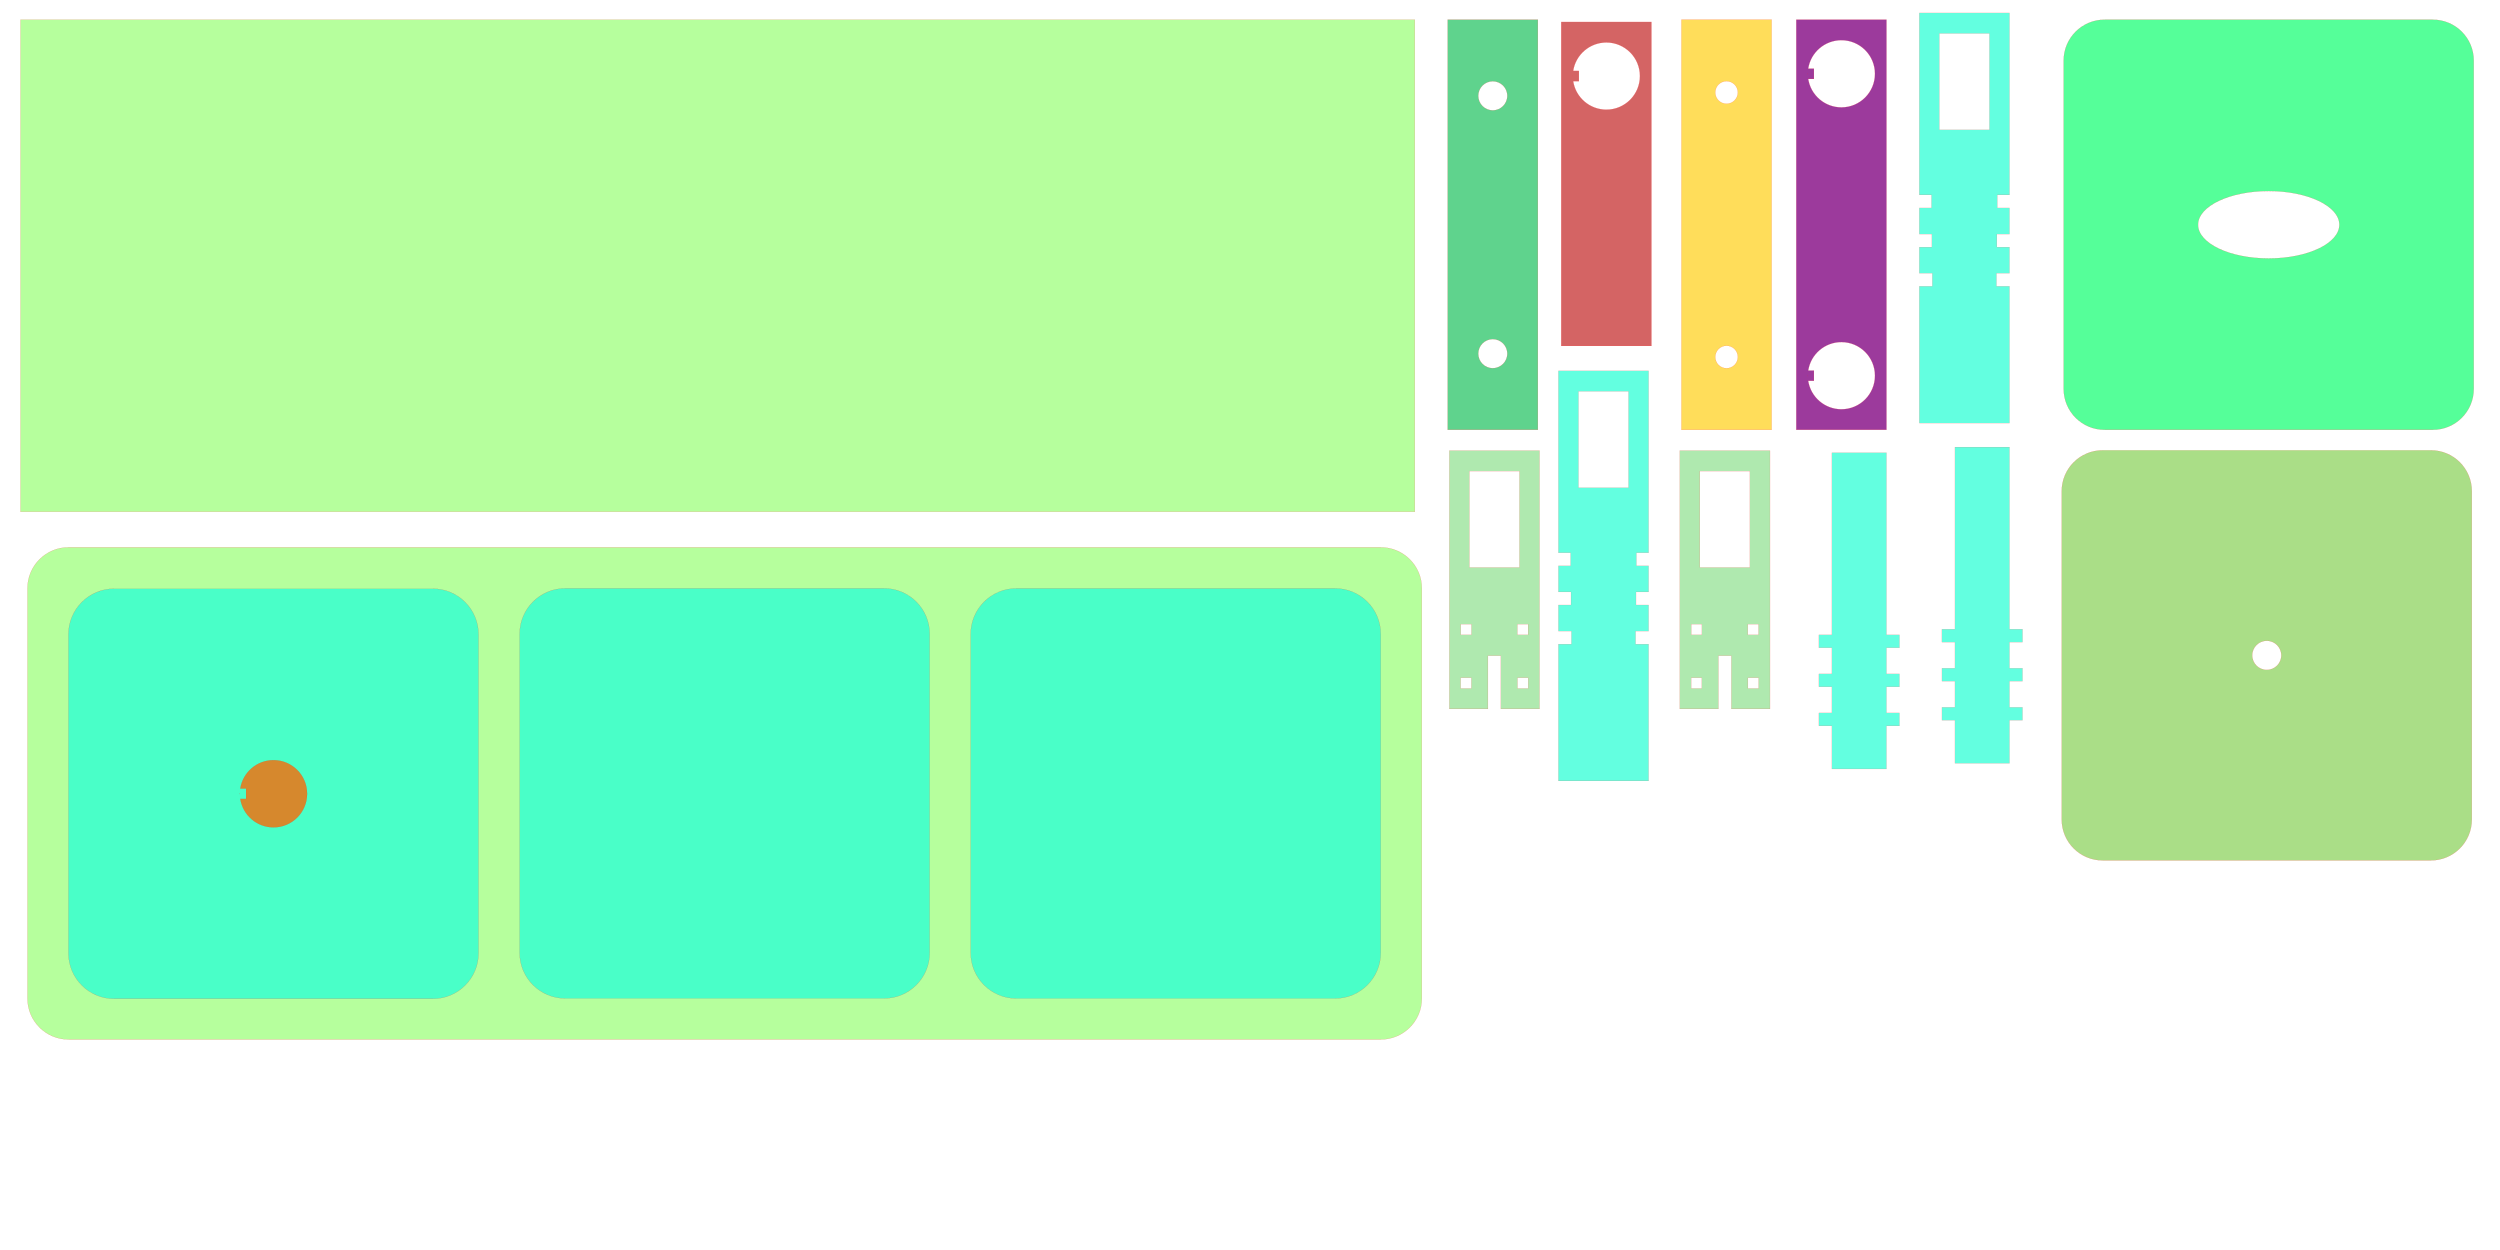
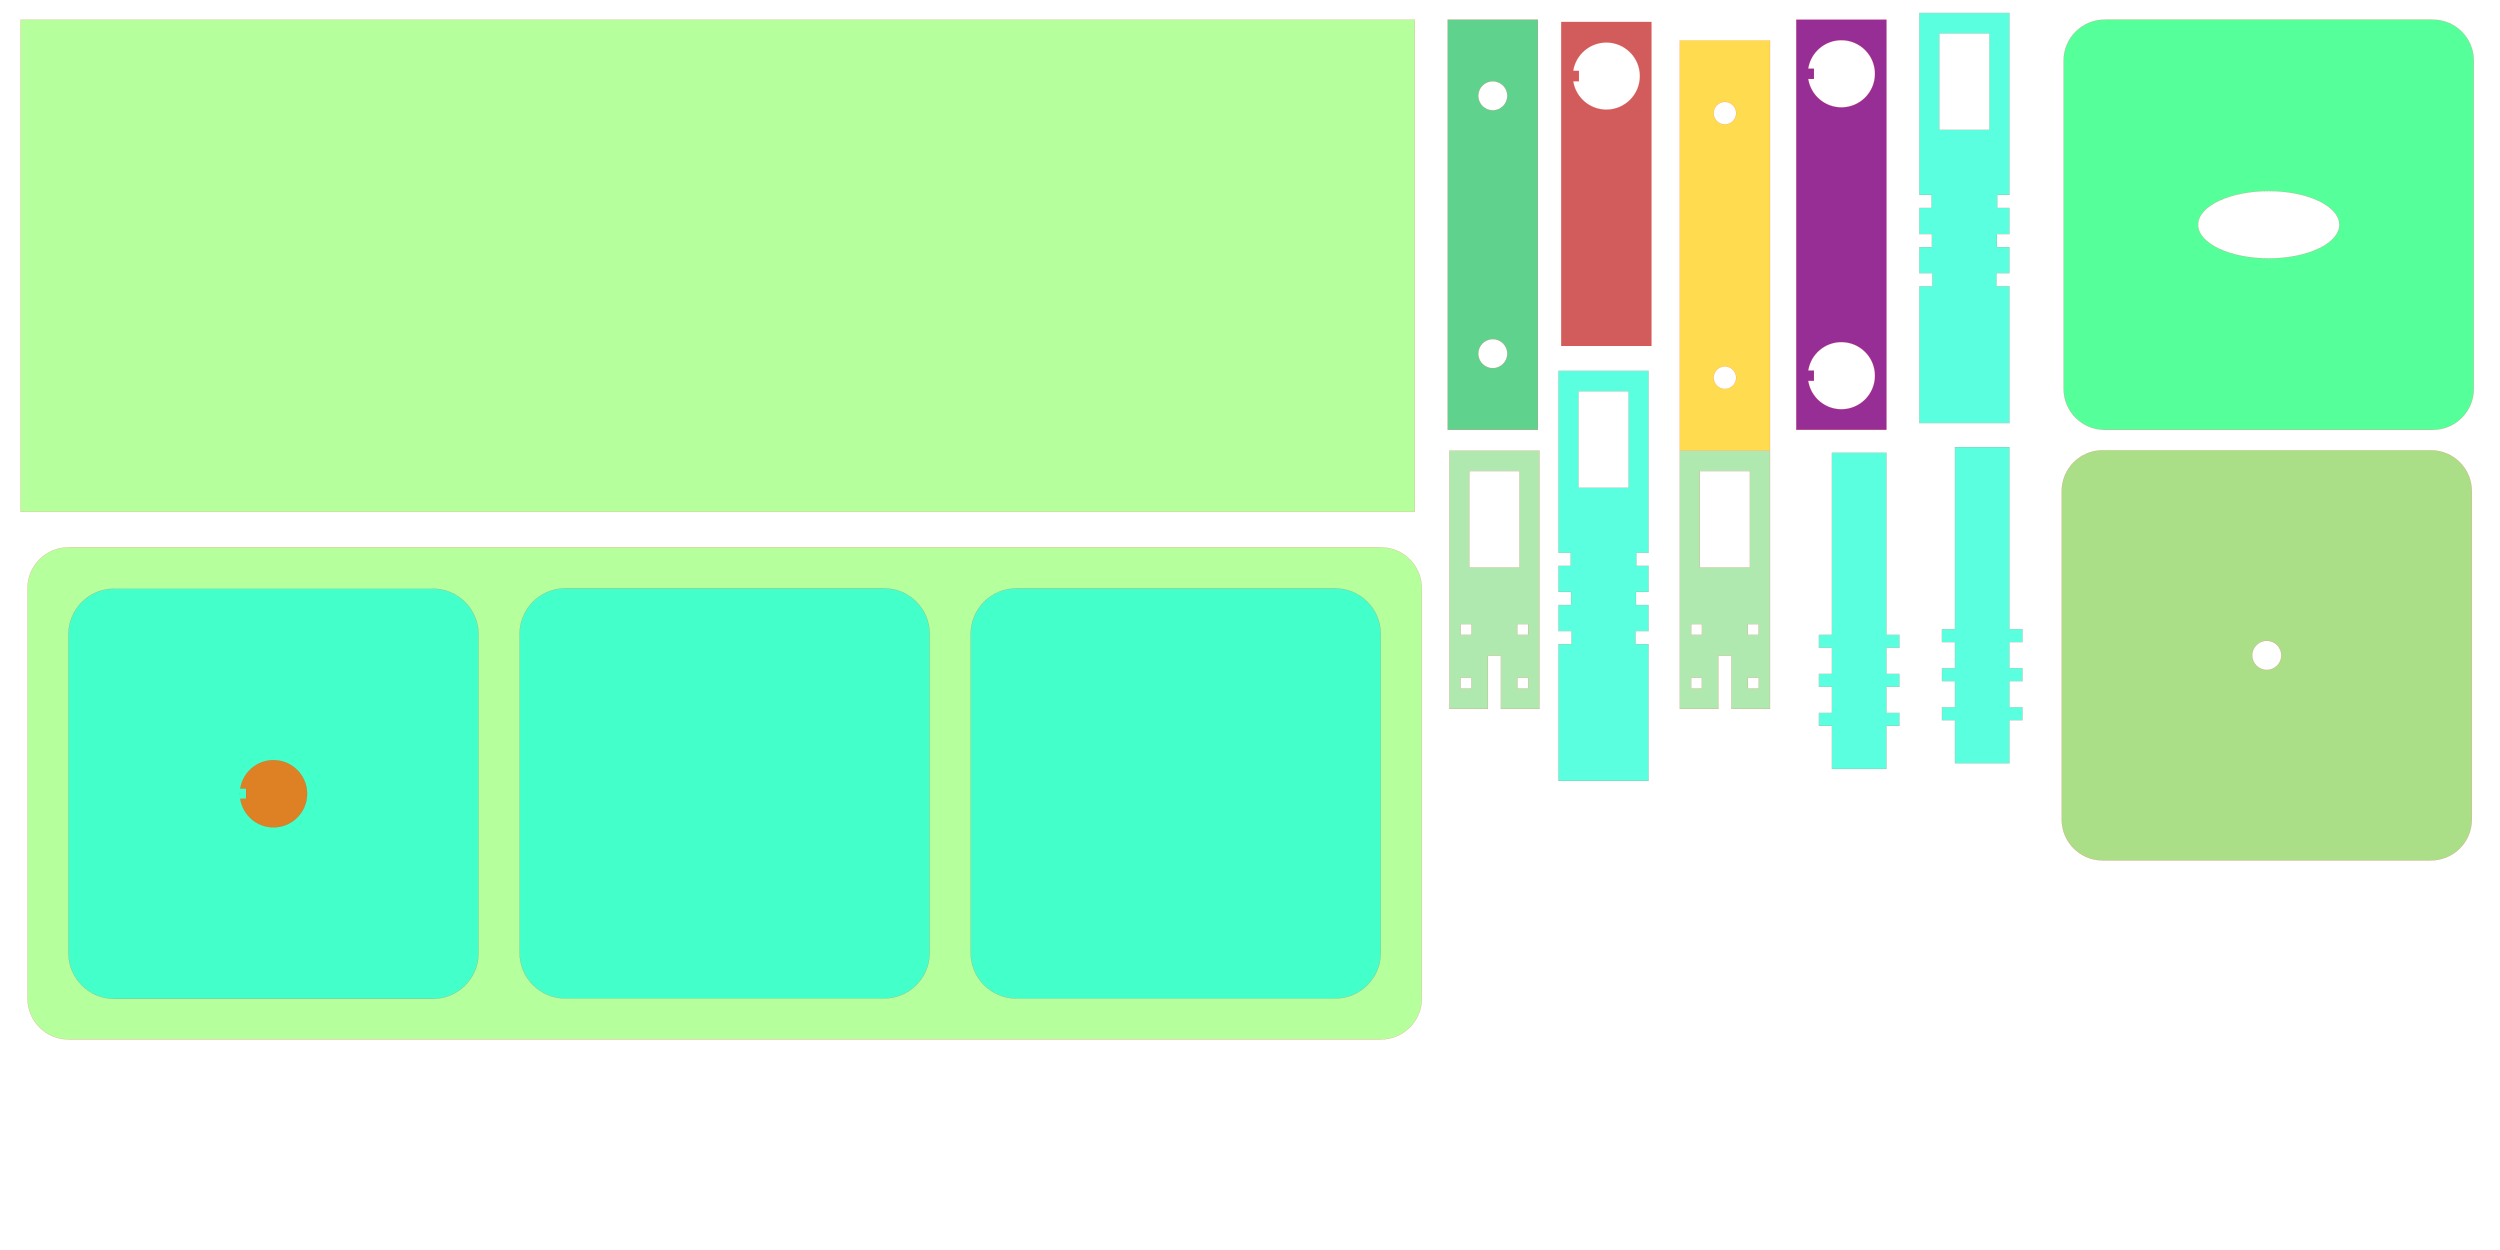
<svg xmlns="http://www.w3.org/2000/svg" width="609.6mm" height="304.8mm" viewBox="0 0 609.6 304.8" version="1.1" id="svg8">
  <defs id="defs2" />
  <g id="layer1" transform="translate(0,7.800017)">
-     <path style="fill:#aade87;stroke:#ff0000;stroke-width:0.025;stroke-miterlimit:4;stroke-dasharray:none" d="m 512.729,102 c -5.54,0 -10,4.46 -10,10 v 80 c 0,5.54 4.46,10 10,10 h 80 c 5.54,0 10,-4.46 10,-10 V 112 c 0,-5.54 -4.46,-10 -10,-10 z m 40,46.451 a 3.548,3.548 0 0 1 3.548,3.548 3.548,3.548 0 0 1 -3.548,3.549 3.548,3.548 0 0 1 -3.548,-3.549 3.548,3.548 0 0 1 3.548,-3.548 z" id="rect5057" />
-     <path style="fill:#55ff99;stroke:#ff0000;stroke-width:0.025;stroke-miterlimit:4;stroke-dasharray:none" d="m 513.201,-3 c -5.54,0 -10,4.46 -10,10 v 80 c 0,5.54 4.46,10 10,10 h 80 c 5.54,0 10,-4.46 10,-10 V 7 c 0,-5.54 -4.46,-10 -10,-10 z m 40,41.781 a 17.228,8.218 0 0 1 17.228,8.218 17.228,8.218 0 0 1 -17.228,8.219 17.228,8.218 0 0 1 -17.228,-8.219 17.228,8.218 0 0 1 17.228,-8.218 z" id="rect5079" />
-     <path style="fill:#5fd38d;stroke:#ff0000;stroke-width:0.025;stroke-miterlimit:4;stroke-dasharray:none" d="M 353,-3 V 97 h 22 V -3 Z m 11,15.022 a 3.54,3.54 0 0 1 3.54,3.54 3.54,3.54 0 0 1 -3.54,3.54 3.54,3.54 0 0 1 -3.54,-3.54 3.54,3.54 0 0 1 3.54,-3.54 z m 0,62.875 a 3.54,3.54 0 0 1 3.54,3.54 3.54,3.54 0 0 1 -3.54,3.54 3.54,3.54 0 0 1 -3.54,-3.54 3.54,3.54 0 0 1 3.54,-3.54 z" id="rect5248" />
+     <path style="fill:#aade87;stroke:#ff0000;stroke-width:0.025;stroke-miterlimit:4;stroke-dasharray:none;opacity:1" d="m 512.729,102 c -5.54,0 -10,4.46 -10,10 v 80 c 0,5.54 4.46,10 10,10 h 80 c 5.54,0 10,-4.46 10,-10 V 112 c 0,-5.54 -4.46,-10 -10,-10 z m 40,46.451 a 3.548,3.548 0 0 1 3.548,3.548 3.548,3.548 0 0 1 -3.548,3.549 3.548,3.548 0 0 1 -3.548,-3.549 3.548,3.548 0 0 1 3.548,-3.548 z" id="rect5057" />
+     <path style="fill:#55ff99;stroke:#ff0000;stroke-width:0.025;stroke-miterlimit:4;stroke-dasharray:none;opacity:1" d="m 513.201,-3 c -5.54,0 -10,4.46 -10,10 v 80 c 0,5.54 4.46,10 10,10 h 80 c 5.54,0 10,-4.46 10,-10 V 7 c 0,-5.54 -4.46,-10 -10,-10 z m 40,41.781 a 17.228,8.218 0 0 1 17.228,8.218 17.228,8.218 0 0 1 -17.228,8.219 17.228,8.218 0 0 1 -17.228,-8.219 17.228,8.218 0 0 1 17.228,-8.218 z" id="rect5079" />
+     <path style="fill:#5fd38d;stroke:#ff0000;stroke-width:0.025;stroke-miterlimit:4;stroke-dasharray:none;opacity:1" d="M 353,-3 V 97 h 22 V -3 Z m 11,15.022 a 3.54,3.54 0 0 1 3.54,3.54 3.54,3.54 0 0 1 -3.54,3.54 3.54,3.54 0 0 1 -3.54,-3.54 3.54,3.54 0 0 1 3.54,-3.54 z m 0,62.875 a 3.54,3.54 0 0 1 3.54,3.54 3.54,3.54 0 0 1 -3.54,3.54 3.54,3.54 0 0 1 -3.54,-3.54 3.54,3.54 0 0 1 3.54,-3.54 z" id="rect5248" />
    <rect style="fill:#66ff00;stroke:#ff0000;stroke-width:0.025;stroke-miterlimit:4;stroke-dasharray:none" id="rect5260" width="0" height="60.733" x="95.99" y="77.953" />
-     <path style="fill:#afe9af;stroke:#ff0000;stroke-width:0.025;stroke-miterlimit:4;stroke-dasharray:none" d="m 353.401,102.071 v 63 h 9.425 v -12.97 h 3.15 v 12.97 h 9.425 v -63 z m 4.9,5 h 12.2 v 23.5 h -12.2 z m -2.1,37.329 h 2.6 v 2.6 h -2.6 z m 13.799,0 h 2.6 v 2.6 h -2.6 z m -13.824,13.075 h 2.6 v 2.6 h -2.6 z m 13.849,0 h 2.6 v 2.6 h -2.6 z" id="rect5284" />
-     <path id="path5325" d="m 409.599,102.071 v 63 h 9.425 v -12.97 h 3.15 v 12.97 h 9.425 v -63 z m 4.9,5 h 12.2 v 23.5 h -12.2 z m -2.1,37.329 h 2.6 v 2.6 h -2.6 z m 13.799,0 h 2.6 v 2.6 h -2.6 z m -13.824,13.075 h 2.6 v 2.6 h -2.6 z m 13.849,0 h 2.6 v 2.6 h -2.6 z" style="fill:#afe9af;stroke:#ff0000;stroke-width:0.025;stroke-miterlimit:4;stroke-dasharray:none" />
-     <rect style="fill:#a7ff88;fill-opacity:0.817;stroke:#ff0000;stroke-width:0.025;stroke-miterlimit:4;stroke-dasharray:none" id="rect5327" width="340" height="120" x="5" y="-3" />
-     <g id="g1484" transform="translate(-368.2998,13.66106)" style="stroke-width:0.025;stroke-miterlimit:4;stroke-dasharray:none;stroke:#ff0000;stroke-opacity:1">
-       <rect ry="10.008" style="fill:#a7ff88;fill-opacity:0.817;stroke:#ff0000;stroke-width:0.025;stroke-miterlimit:4;stroke-dasharray:none;stroke-opacity:1" id="rect1404" width="340" height="120" x="375" y="112" />
-       <rect ry="11.146" y="122.089" x="384.987" height="100" width="100" id="rect1406" style="opacity:0.94;fill:#2affd5;fill-opacity:0.817;stroke:#ff0000;stroke-width:0.025;stroke-miterlimit:4;stroke-dasharray:none;stroke-opacity:1" />
-       <rect style="opacity:0.94;fill:#2affd5;fill-opacity:0.817;stroke:#ff0000;stroke-width:0.025;stroke-miterlimit:4;stroke-dasharray:none;stroke-opacity:1" id="rect1418" width="100" height="100" x="604.987" y="122.013" ry="11.146" />
-       <rect ry="11.146" y="122" x="495" height="100" width="100" id="rect1426" style="opacity:0.94;fill:#2affd5;fill-opacity:0.817;stroke:#ff0000;stroke-width:0.025;stroke-miterlimit:4;stroke-dasharray:none;stroke-opacity:1" />
-       <path id="path1435" d="m 434.987,163.896 a 8.193,8.193 0 0 0 -8.091,6.943 h 1.404 v 2.5 h -1.4 a 8.193,8.193 0 0 0 8.087,6.943 8.193,8.193 0 0 0 8.193,-8.193 8.193,8.193 0 0 0 -8.193,-8.193 z m -8.187,8.02 a 8.193,8.193 0 0 0 -0.006,0.174 8.193,8.193 0 0 0 0.006,0.124 z" style="opacity:0.94;fill:#ff6600;fill-opacity:0.817;stroke:#ff0000;stroke-width:0.025;stroke-miterlimit:4;stroke-dasharray:none;stroke-opacity:1" />
-     </g>
-     <path style="opacity:0.94;fill:#c83737;fill-opacity:0.817;stroke:#ff0000;stroke-width:0.025;stroke-miterlimit:4;stroke-dasharray:none" d="M 380.688,-2.444 V 76.556 h 22 V -2.444 Z m 11,5 a 8.193,8.193 0 0 1 8.193,8.193 8.193,8.193 0 0 1 -8.193,8.193 8.193,8.193 0 0 1 -8.087,-6.943 h 1.4 V 9.5 h -1.404 a 8.193,8.193 0 0 1 8.091,-6.943 z m -8.187,8.02 v 0.298 a 8.193,8.193 0 0 1 -0.006,-0.124 8.193,8.193 0 0 1 0.006,-0.174 z" id="rect1442" />
-     <path style="opacity:0.94;fill:#800080;fill-opacity:0.817;stroke:#ff0000;stroke-width:0.025;stroke-miterlimit:4;stroke-dasharray:none" d="M 438,-3 V 97 h 22 V -3 Z m 11,5 a 8.193,8.193 0 0 1 8.193,8.193 8.193,8.193 0 0 1 -8.193,8.193 8.193,8.193 0 0 1 -8.087,-6.943 h 1.4 V 8.943 h -1.404 a 8.193,8.193 0 0 1 8.091,-6.943 z m -8.187,8.02 v 0.298 a 8.193,8.193 0 0 1 -0.006,-0.124 8.193,8.193 0 0 1 0.006,-0.174 z m 8.187,65.594 a 8.193,8.193 0 0 1 8.193,8.193 8.193,8.193 0 0 1 -8.193,8.193 8.193,8.193 0 0 1 -8.091,-6.943 h 1.404 v -2.5 h -1.4 a 8.193,8.193 0 0 1 8.087,-6.943 z m -8.187,8.069 v 0.298 a 8.193,8.193 0 0 1 -0.006,-0.174 8.193,8.193 0 0 1 0.006,-0.124 z" id="rect1453" />
-     <path style="opacity:0.94;fill:#ffd42a;fill-opacity:0.817;stroke:#ff0000;stroke-width:0.025;stroke-miterlimit:4;stroke-dasharray:none" d="M 410,-3 V 97 H 432 V -3 Z m 11,15 a 2.75,2.75 0 0 1 2.75,2.75 2.75,2.75 0 0 1 -2.75,2.75 2.75,2.75 0 0 1 -2.75,-2.75 2.75,2.75 0 0 1 2.75,-2.75 z m 0,64.5 a 2.75,2.75 0 0 1 2.75,2.75 2.75,2.75 0 0 1 -2.75,2.75 2.75,2.75 0 0 1 -2.75,-2.75 2.75,2.75 0 0 1 2.75,-2.75 z" id="rect1464" />
-     <path style="opacity:0.94;fill:#29ffd4;fill-opacity:0.773;stroke:#ff0000;stroke-width:0.025;stroke-miterlimit:4;stroke-dasharray:none;stroke-opacity:1" d="m 380,82.625 v 44.375 h 2.974 v 3.175 h -2.974 v 6.37 h 3.075 v 3.175 h -3.075 v 6.371 h 3.175 v 3.175 h -3.175 v 33.36 h 22 V 149.266 h -3.175 v -3.175 h 3.175 v -6.371 h -3.075 v -3.175 h 3.075 v -6.37 h -2.974 v -3.175 h 2.974 V 82.625 Z m 4.9,5 h 12.2 v 23.5 h -12.2 z" id="rect871" />
-     <path id="path897" d="M 468,-4.64 V 39.734 h 2.974 v 3.175 h -2.974 v 6.37 h 3.075 v 3.175 h -3.075 v 6.371 h 3.175 v 3.175 h -3.175 v 33.36 h 22 v -33.36 h -3.175 v -3.175 h 3.175 v -6.371 h -3.075 v -3.175 h 3.075 v -6.37 h -2.974 v -3.175 h 2.974 V -4.64 Z m 4.9,5 h 12.2 V 23.86 h -12.2 z" style="opacity:0.94;fill:#29ffd4;fill-opacity:0.773;stroke:#ff0000;stroke-width:0.025;stroke-miterlimit:4;stroke-dasharray:none;stroke-opacity:1" />
-     <path style="opacity:0.94;fill:#29ffd4;fill-opacity:0.773;stroke:#ff0000;stroke-width:0.025;stroke-miterlimit:4;stroke-dasharray:none;stroke-opacity:1" d="m 446.7,102.588 v 44.412 h -3.175 v 3.162 h 3.175 v 6.356 h -3.169 v 3.163 h 3.169 v 6.362 h -3.169 v 3.163 h 3.169 v 10.502 h 13.3 v -10.502 h 3.169 v -3.163 h -3.169 v -6.362 h 3.169 v -3.163 h -3.169 v -6.356 h 3.175 v -3.162 h -3.175 V 102.588 Z" id="rect899" />
-     <path id="path924" d="m 476.7,101.208 v 44.412 h -3.175 v 3.162 h 3.175 v 6.356 h -3.169 v 3.163 h 3.169 v 6.362 h -3.169 v 3.163 h 3.169 v 10.502 h 13.3 v -10.502 h 3.169 v -3.163 h -3.169 v -6.362 h 3.169 v -3.163 h -3.169 v -6.356 h 3.175 v -3.162 h -3.175 v -44.412 z" style="opacity:0.94;fill:#29ffd4;fill-opacity:0.773;stroke:#ff0000;stroke-width:0.025;stroke-miterlimit:4;stroke-dasharray:none;stroke-opacity:1" />
+     <path style="fill:#afe9af;stroke:#ff0000;stroke-width:0.025;stroke-miterlimit:4;stroke-dasharray:none;opacity:1" d="m 353.401,102.071 v 63 h 9.425 v -12.97 h 3.15 v 12.97 h 9.425 v -63 z m 4.9,5 h 12.2 v 23.5 h -12.2 z m -2.1,37.329 h 2.6 v 2.6 h -2.6 z m 13.799,0 h 2.6 v 2.6 h -2.6 z m -13.824,13.075 h 2.6 v 2.6 h -2.6 z m 13.849,0 h 2.6 v 2.6 h -2.6 z" id="rect5284" />
+     <path id="path5325" d="m 409.599,102.071 v 63 h 9.425 v -12.97 h 3.15 v 12.97 h 9.425 v -63 z m 4.9,5 h 12.2 v 23.5 h -12.2 z m -2.1,37.329 h 2.6 v 2.6 h -2.6 z m 13.799,0 h 2.6 v 2.6 h -2.6 z m -13.824,13.075 h 2.6 v 2.6 h -2.6 z m 13.849,0 h 2.6 v 2.6 h -2.6 z" style="fill:#afe9af;stroke:#ff0000;stroke-width:0.025;stroke-miterlimit:4;stroke-dasharray:none;opacity:1" />
+     <rect style="fill:#a7ff88;fill-opacity:0.817;stroke:#ff0000;stroke-width:0.025;stroke-miterlimit:4;stroke-dasharray:none;opacity:1" id="rect5327" width="340" height="120" x="5" y="-3" />
+     <rect y="125.661" x="6.7" height="120" width="340" id="rect1404" style="fill:#a7ff88;fill-opacity:0.817;stroke:#ff0000;stroke-width:0.025;stroke-miterlimit:4;stroke-dasharray:none;stroke-opacity:1;opacity:1" ry="10.008" />
+     <rect style="opacity:1;fill:#2affd5;fill-opacity:0.817;stroke:#ff0000;stroke-width:0.025;stroke-miterlimit:4;stroke-dasharray:none;stroke-opacity:1" id="rect1406" width="100" height="100" x="16.688" y="135.75" ry="11.146" />
+     <rect ry="11.146" y="135.674" x="236.688" height="100" width="100" id="rect1418" style="opacity:1;fill:#2affd5;fill-opacity:0.817;stroke:#ff0000;stroke-width:0.025;stroke-miterlimit:4;stroke-dasharray:none;stroke-opacity:1" />
+     <rect style="opacity:1;fill:#2affd5;fill-opacity:0.817;stroke:#ff0000;stroke-width:0.025;stroke-miterlimit:4;stroke-dasharray:none;stroke-opacity:1" id="rect1426" width="100" height="100" x="126.7" y="135.661" ry="11.146" />
+     <path style="opacity:1;fill:#ff6600;fill-opacity:0.817;stroke:#ff0000;stroke-width:0.025;stroke-miterlimit:4;stroke-dasharray:none;stroke-opacity:1" d="m 66.687,177.557 a 8.193,8.193 0 0 0 -8.091,6.943 H 60 v 2.5 h -1.4 a 8.193,8.193 0 0 0 8.087,6.943 8.193,8.193 0 0 0 8.193,-8.193 8.193,8.193 0 0 0 -8.193,-8.193 z m -8.187,8.02 a 8.193,8.193 0 0 0 -0.006,0.174 8.193,8.193 0 0 0 0.006,0.124 z" id="path1435" />
+     <path style="opacity:1;fill:#c83737;fill-opacity:0.817;stroke:#ff0000;stroke-width:0.025;stroke-miterlimit:4;stroke-dasharray:none" d="M 380.688,-2.444 V 76.556 h 22 V -2.444 Z m 11,5 a 8.193,8.193 0 0 1 8.193,8.193 8.193,8.193 0 0 1 -8.193,8.193 8.193,8.193 0 0 1 -8.087,-6.943 h 1.4 V 9.5 h -1.404 a 8.193,8.193 0 0 1 8.091,-6.943 z m -8.187,8.02 v 0.298 a 8.193,8.193 0 0 1 -0.006,-0.124 8.193,8.193 0 0 1 0.006,-0.174 z" id="rect1442" />
+     <path style="opacity:1;fill:#800080;fill-opacity:0.817;stroke:#ff0000;stroke-width:0.025;stroke-miterlimit:4;stroke-dasharray:none" d="m 438,-3 v 100 h 22 V -3 Z m 11,5 a 8.193,8.193 0 0 1 8.193,8.193 8.193,8.193 0 0 1 -8.193,8.193 8.193,8.193 0 0 1 -8.087,-6.943 h 1.4 V 8.943 h -1.404 a 8.193,8.193 0 0 1 8.091,-6.943 z m -8.187,8.02 v 0.298 a 8.193,8.193 0 0 1 -0.006,-0.124 8.193,8.193 0 0 1 0.006,-0.174 z m 8.187,65.594 a 8.193,8.193 0 0 1 8.193,8.193 8.193,8.193 0 0 1 -8.193,8.193 8.193,8.193 0 0 1 -8.091,-6.943 h 1.404 v -2.5 h -1.4 a 8.193,8.193 0 0 1 8.087,-6.943 z m -8.187,8.069 v 0.298 a 8.193,8.193 0 0 1 -0.006,-0.174 8.193,8.193 0 0 1 0.006,-0.124 z" id="rect1453" />
+     <path style="opacity:1;fill:#ffd42a;fill-opacity:0.817;stroke:#ff0000;stroke-width:0.025;stroke-miterlimit:4;stroke-dasharray:none" d="M 409.599,2.045 V 102.046 h 22 V 2.045 Z M 420.599,17.046 a 2.75,2.75 0 0 1 2.75,2.75 2.75,2.75 0 0 1 -2.75,2.75 2.75,2.75 0 0 1 -2.75,-2.75 2.75,2.75 0 0 1 2.75,-2.75 z m 0,64.5 a 2.75,2.75 0 0 1 2.75,2.75 2.75,2.75 0 0 1 -2.75,2.75 2.75,2.75 0 0 1 -2.75,-2.75 2.75,2.75 0 0 1 2.75,-2.75 z" id="rect1464" />
+     <path style="opacity:1;fill:#29ffd4;fill-opacity:0.773;stroke:#ff0000;stroke-width:0.025;stroke-miterlimit:4;stroke-dasharray:none;stroke-opacity:1" d="m 380,82.625 v 44.375 h 2.974 v 3.175 h -2.974 v 6.37 h 3.075 v 3.175 h -3.075 v 6.371 h 3.175 v 3.175 h -3.175 v 33.36 h 22 V 149.266 h -3.175 v -3.175 h 3.175 v -6.371 h -3.075 v -3.175 h 3.075 v -6.37 h -2.974 v -3.175 h 2.974 V 82.625 Z m 4.9,5 h 12.2 v 23.5 h -12.2 z" id="rect871" />
+     <path id="path897" d="M 468,-4.64 V 39.734 h 2.974 v 3.175 h -2.974 v 6.37 h 3.075 v 3.175 h -3.075 v 6.371 h 3.175 v 3.175 h -3.175 v 33.36 h 22 v -33.36 h -3.175 v -3.175 h 3.175 v -6.371 h -3.075 v -3.175 h 3.075 v -6.37 h -2.974 v -3.175 h 2.974 V -4.64 Z m 4.9,5 h 12.2 V 23.86 h -12.2 z" style="opacity:1;fill:#29ffd4;fill-opacity:0.773;stroke:#ff0000;stroke-width:0.025;stroke-miterlimit:4;stroke-dasharray:none;stroke-opacity:1" />
+     <path style="opacity:1;fill:#29ffd4;fill-opacity:0.773;stroke:#ff0000;stroke-width:0.025;stroke-miterlimit:4;stroke-dasharray:none;stroke-opacity:1" d="m 446.7,102.588 v 44.412 h -3.175 v 3.162 h 3.175 v 6.356 h -3.169 v 3.163 h 3.169 v 6.362 h -3.169 v 3.163 h 3.169 v 10.502 h 13.3 v -10.502 h 3.169 v -3.163 h -3.169 v -6.362 h 3.169 v -3.163 h -3.169 v -6.356 h 3.175 v -3.162 h -3.175 V 102.588 Z" id="rect899" />
+     <path id="path924" d="m 476.7,101.208 v 44.412 h -3.175 v 3.162 h 3.175 v 6.356 h -3.169 v 3.163 h 3.169 v 6.362 h -3.169 v 3.163 h 3.169 v 10.502 h 13.3 v -10.502 h 3.169 v -3.163 h -3.169 v -6.362 h 3.169 v -3.163 h -3.169 v -6.356 h 3.175 v -3.162 h -3.175 v -44.412 z" style="opacity:1;fill:#29ffd4;fill-opacity:0.773;stroke:#ff0000;stroke-width:0.025;stroke-miterlimit:4;stroke-dasharray:none;stroke-opacity:1" />
  </g>
</svg>
